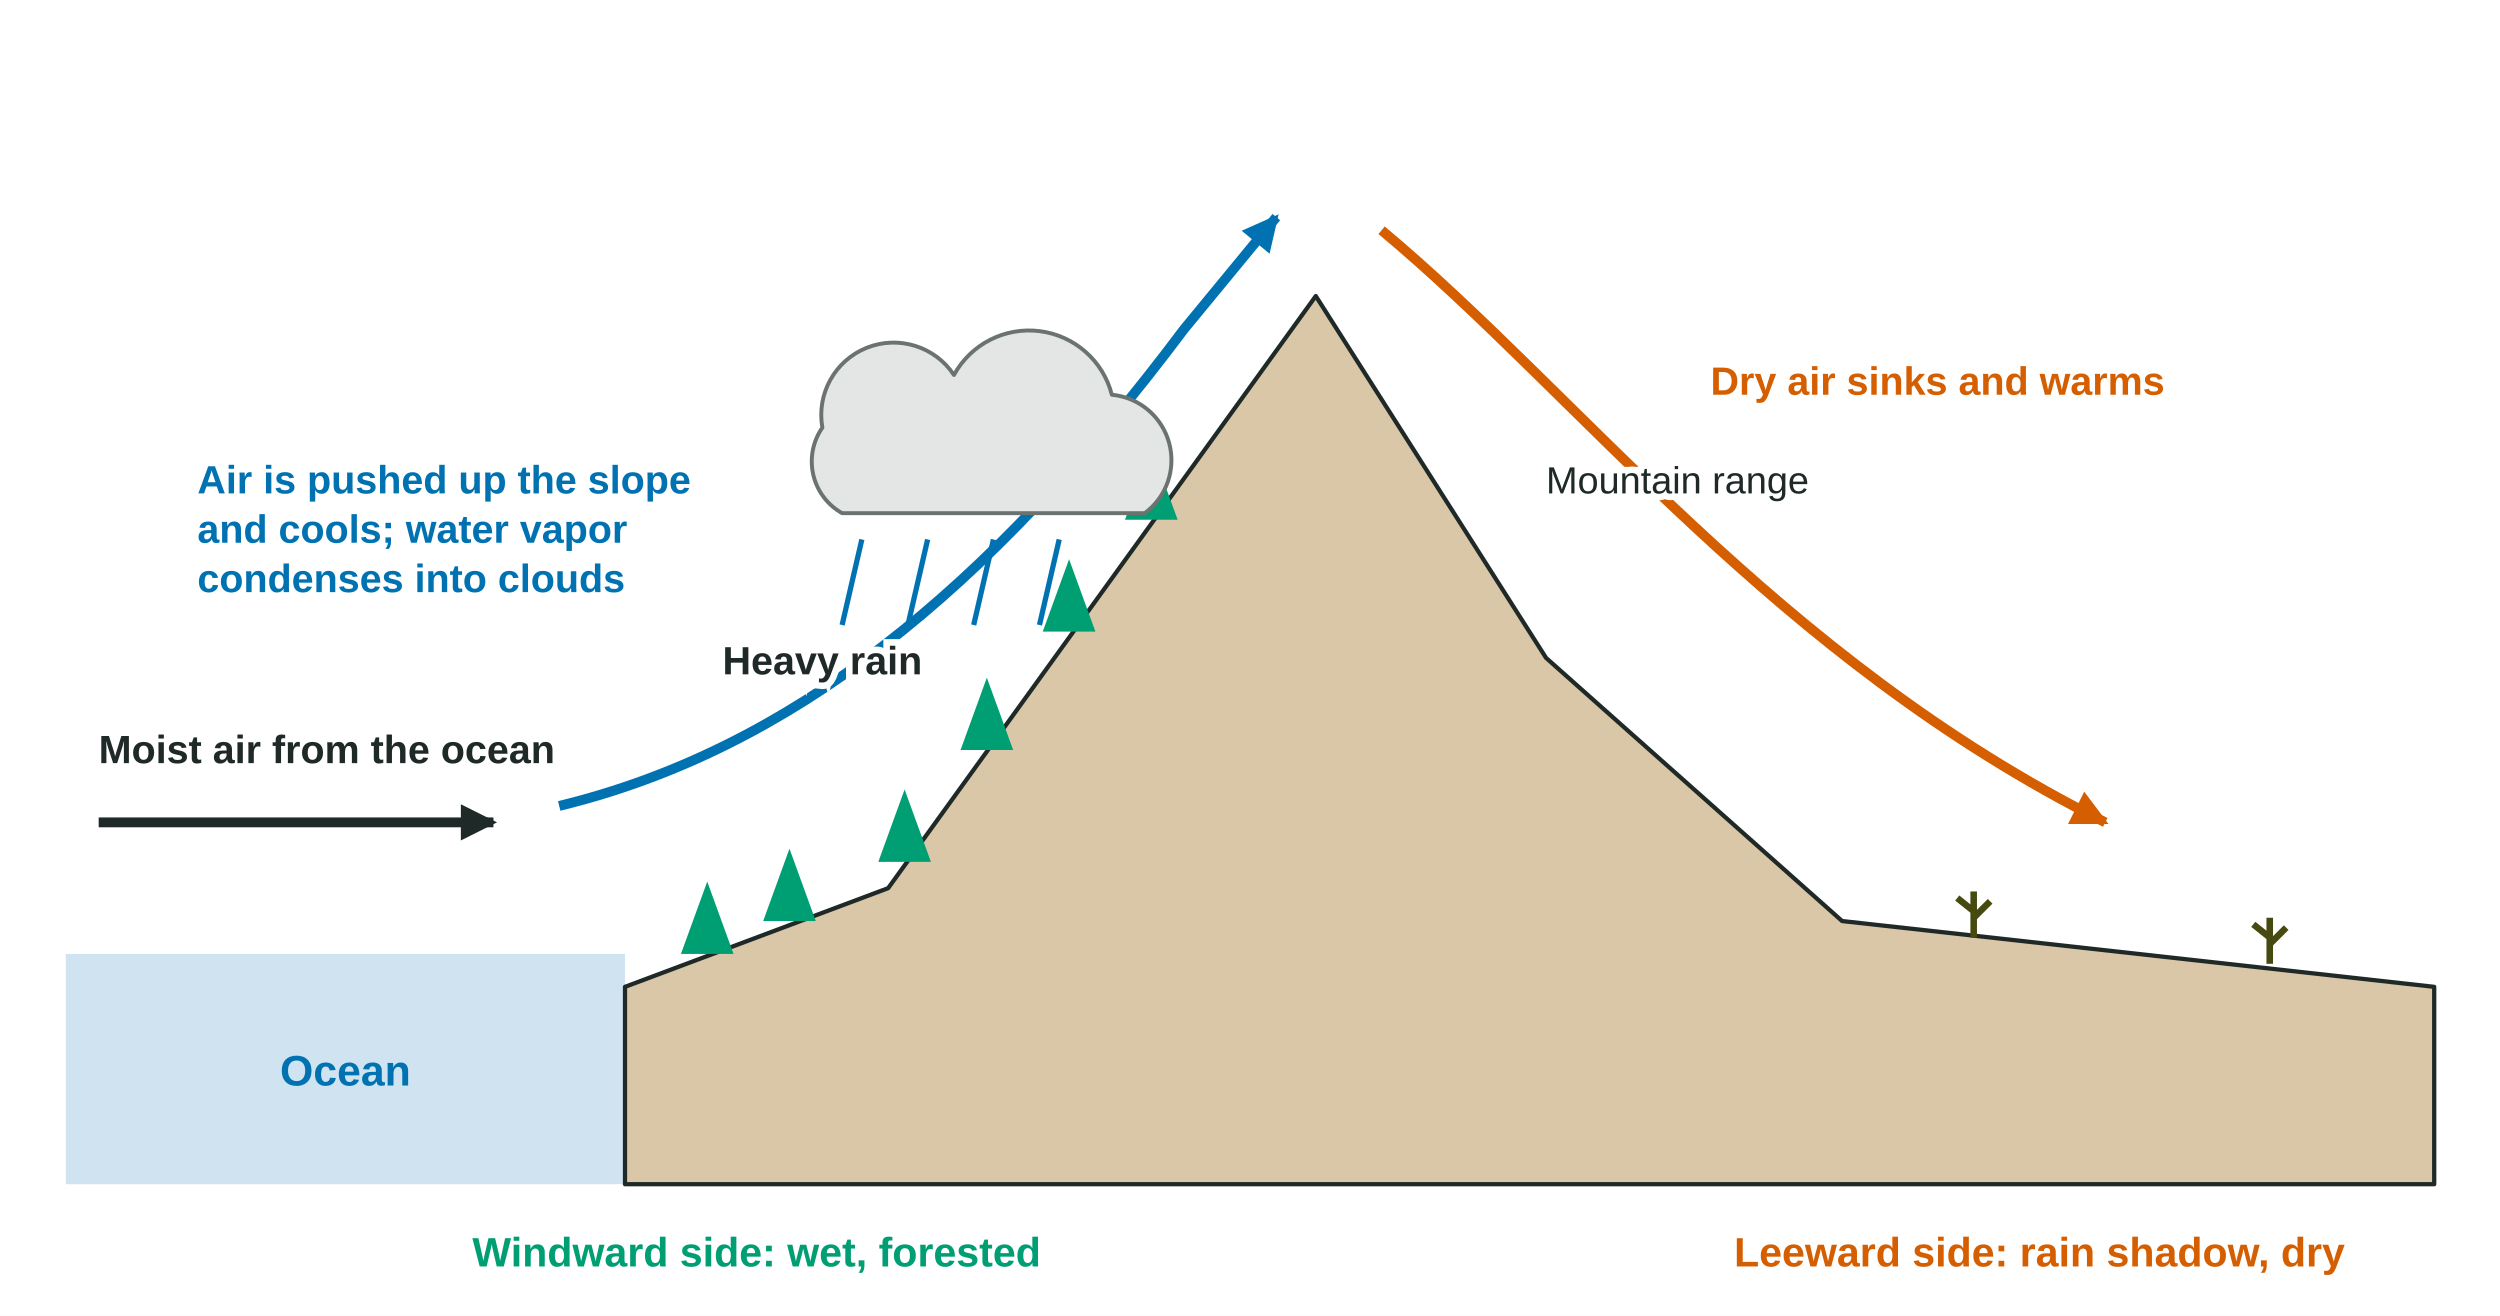
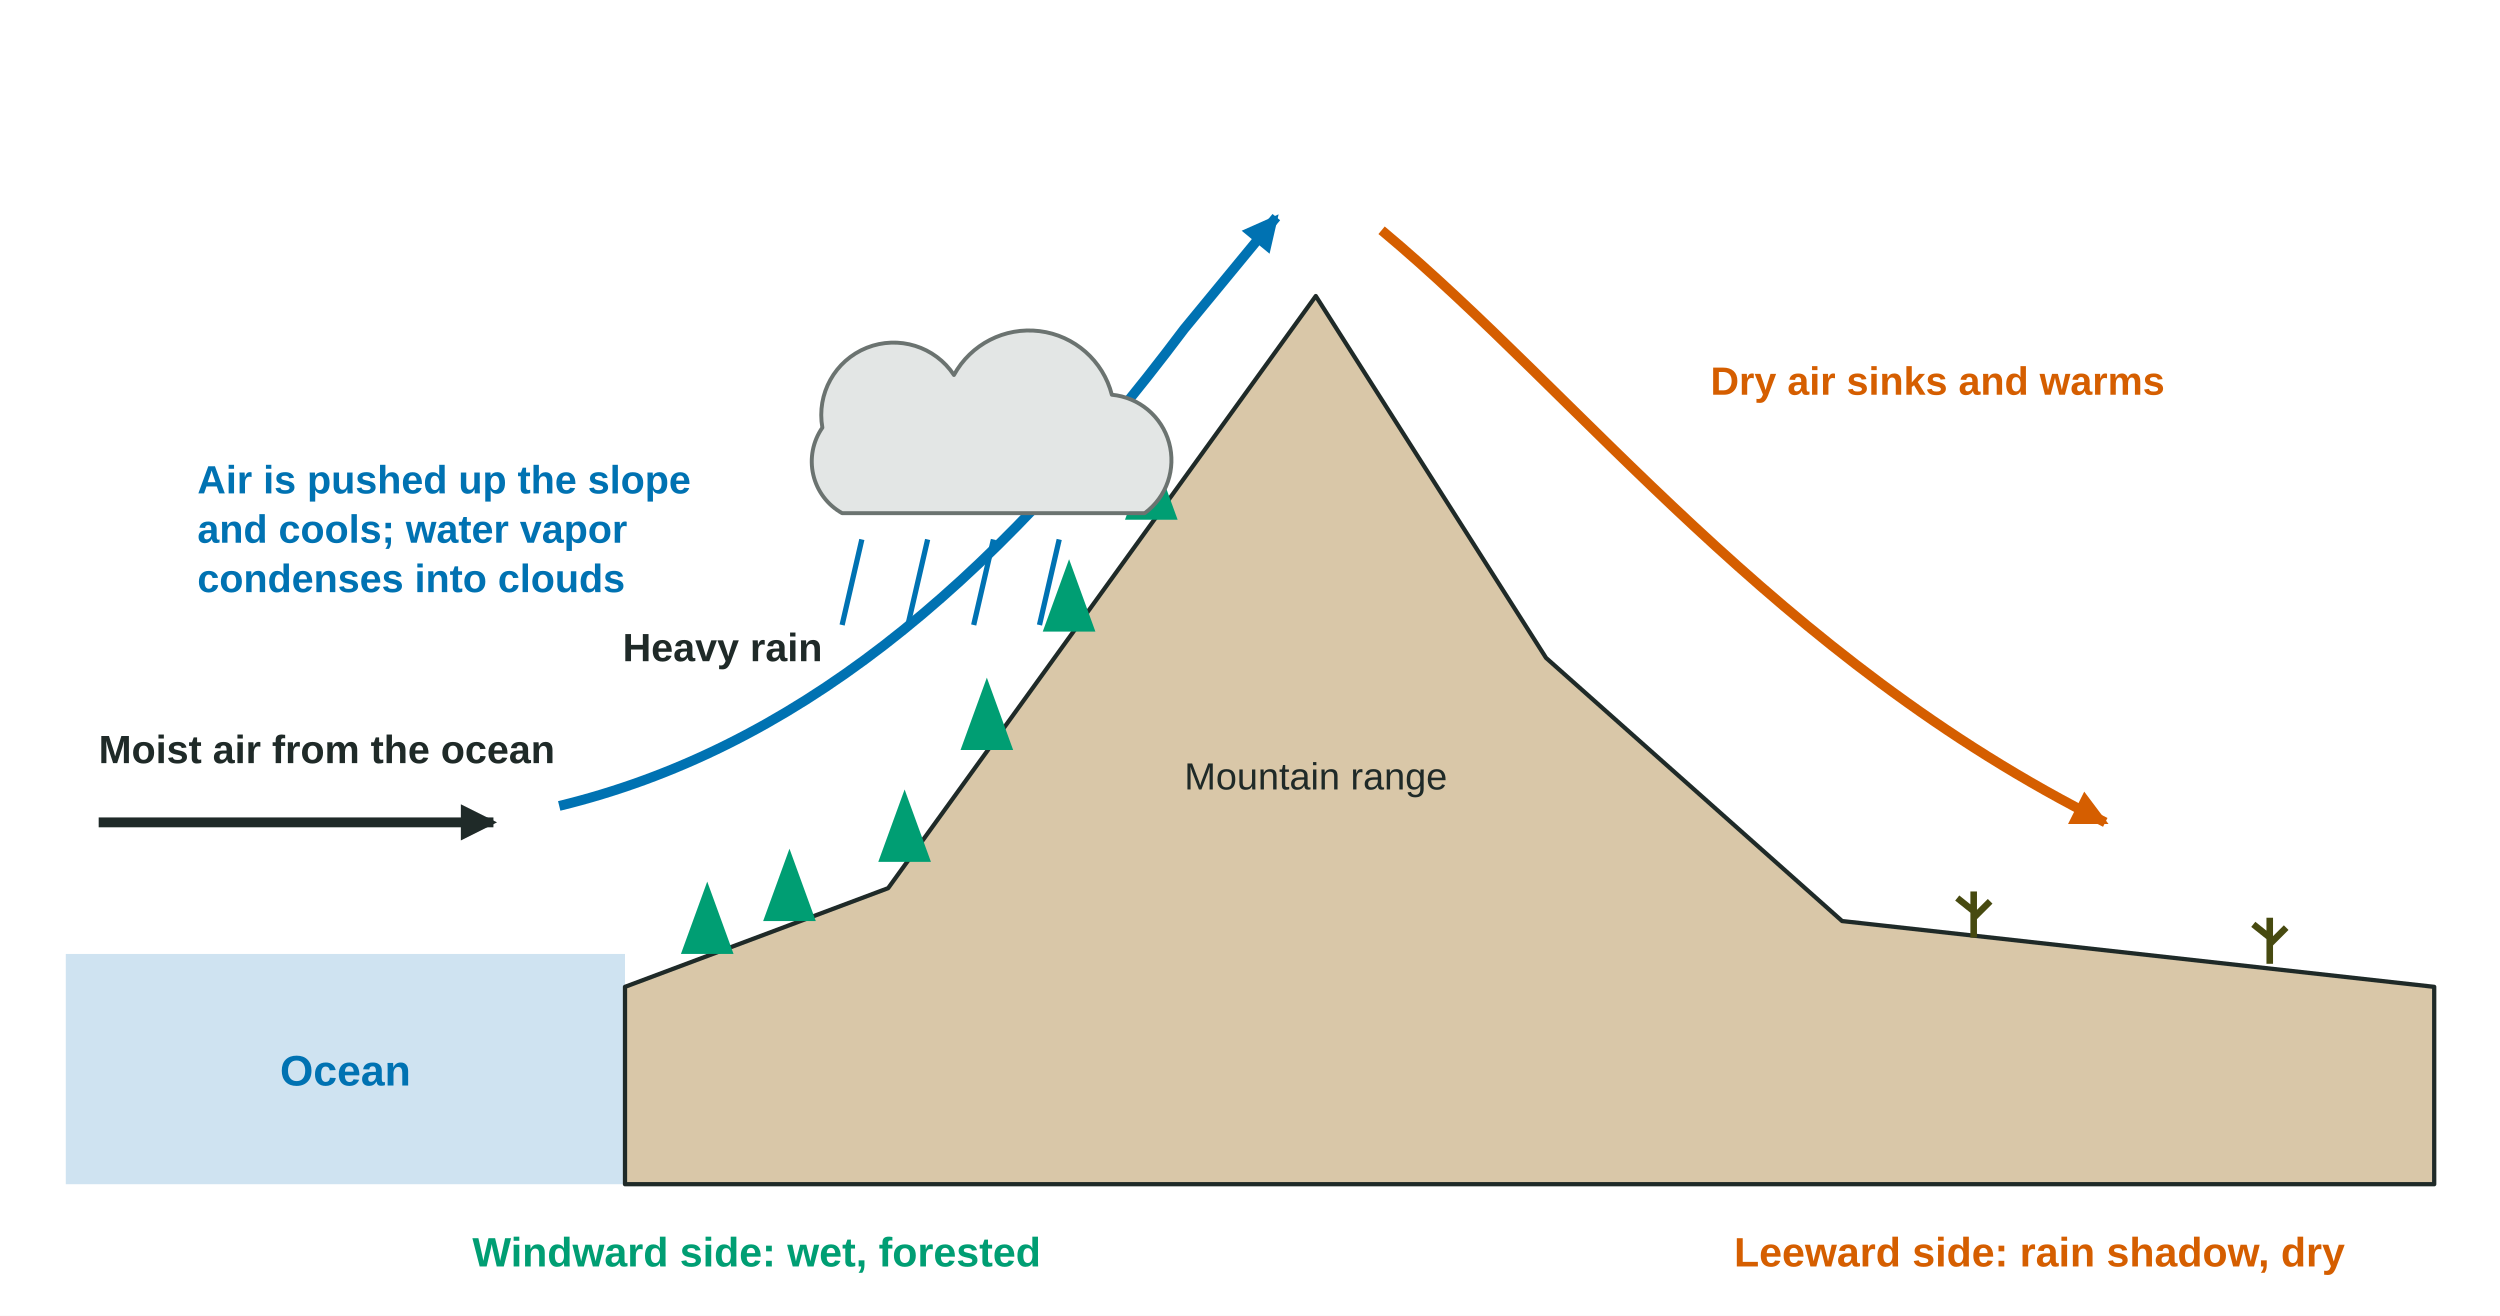
<svg xmlns="http://www.w3.org/2000/svg" viewBox="0 0 760 400" width="760" height="400" role="img" aria-labelledby="geo-and-climate-rain-shadow-t geo-and-climate-rain-shadow-d" font-family="Arial, Helvetica, sans-serif">
  <defs>
    <marker id="ar-ink" viewBox="0 0 10 10" refX="9" refY="5" markerUnits="userSpaceOnUse" markerWidth="11" markerHeight="11" orient="auto-start-reverse">
      <path d="M0,0 L10,5 L0,10 z" fill="#1F2A28" />
    </marker>
    <marker id="ar-olive" viewBox="0 0 10 10" refX="9" refY="5" markerUnits="userSpaceOnUse" markerWidth="11" markerHeight="11" orient="auto-start-reverse">
      <path d="M0,0 L10,5 L0,10 z" fill="#474A10" />
    </marker>
    <marker id="ar-blue" viewBox="0 0 10 10" refX="9" refY="5" markerUnits="userSpaceOnUse" markerWidth="11" markerHeight="11" orient="auto-start-reverse">
      <path d="M0,0 L10,5 L0,10 z" fill="#0072B2" />
    </marker>
    <marker id="ar-green" viewBox="0 0 10 10" refX="9" refY="5" markerUnits="userSpaceOnUse" markerWidth="11" markerHeight="11" orient="auto-start-reverse">
      <path d="M0,0 L10,5 L0,10 z" fill="#009E73" />
    </marker>
    <marker id="ar-verm" viewBox="0 0 10 10" refX="9" refY="5" markerUnits="userSpaceOnUse" markerWidth="11" markerHeight="11" orient="auto-start-reverse">
      <path d="M0,0 L10,5 L0,10 z" fill="#D55E00" />
    </marker>
    <marker id="ar-grey" viewBox="0 0 10 10" refX="9" refY="5" markerUnits="userSpaceOnUse" markerWidth="11" markerHeight="11" orient="auto-start-reverse">
      <path d="M0,0 L10,5 L0,10 z" fill="#6B7370" />
    </marker>
  </defs>
  <rect width="760" height="400" fill="#FFFFFF" />
  <rect x="20" y="290" width="170" height="70" rx="0" fill="#CFE3F1" stroke="none" stroke-width="1.5" />
  <text x="105" y="330" font-size="13" font-weight="bold" fill="#0072B2" text-anchor="middle">Ocean</text>
  <path d="M190 300 L270 270 L400 90 L470 200 L560 280 L740 300 L740 360 L190 360 Z" fill="#D9C7A8" stroke="#1F2A28" stroke-width="1.3" stroke-linejoin="round" />
  <path d="M215 290 l-8 0 l8 -22 l8 22 z" fill="#009E73" stroke="none" stroke-width="1.5" stroke-linejoin="round" />
  <path d="M240 280 l-8 0 l8 -22 l8 22 z" fill="#009E73" stroke="none" stroke-width="1.5" stroke-linejoin="round" />
  <path d="M275 262 l-8 0 l8 -22 l8 22 z" fill="#009E73" stroke="none" stroke-width="1.5" stroke-linejoin="round" />
  <path d="M300 228 l-8 0 l8 -22 l8 22 z" fill="#009E73" stroke="none" stroke-width="1.5" stroke-linejoin="round" />
  <path d="M325 192 l-8 0 l8 -22 l8 22 z" fill="#009E73" stroke="none" stroke-width="1.5" stroke-linejoin="round" />
  <path d="M350 158 l-8 0 l8 -22 l8 22 z" fill="#009E73" stroke="none" stroke-width="1.5" stroke-linejoin="round" />
  <path d="M600 285 l0 -14 m0 6 l-5 -4 m5 6 l5 -5" fill="none" stroke="#474A10" stroke-width="2" stroke-linejoin="round" />
  <path d="M690 293 l0 -14 m0 6 l-5 -4 m5 6 l5 -5" fill="none" stroke="#474A10" stroke-width="2" stroke-linejoin="round" />
  <line x1="30" y1="250" x2="150" y2="250" stroke="#1F2A28" stroke-width="3" marker-end="url(#ar-ink)" />
  <text x="30" y="232" font-size="12" font-weight="bold" fill="#1F2A28" text-anchor="start">Moist air from the ocean</text>
  <path d="M170 245 C240 228 300 180 360 100 L388 66" fill="none" stroke="#0072B2" stroke-width="3" marker-end="url(#ar-blue)" stroke-linejoin="round" />
  <text x="60" y="150" font-size="12" font-weight="bold" fill="#0072B2" text-anchor="start" stroke="#FFFFFF" stroke-width="4" paint-order="stroke">Air is pushed up the slope</text>
  <text x="60" y="165" font-size="12" font-weight="bold" fill="#0072B2" text-anchor="start" stroke="#FFFFFF" stroke-width="4" paint-order="stroke">and cools; water vapor</text>
  <text x="60" y="180" font-size="12" font-weight="bold" fill="#0072B2" text-anchor="start" stroke="#FFFFFF" stroke-width="4" paint-order="stroke">condenses into clouds</text>
  <path d="M250 130 a22 22 0 0 1 40 -16 a26 26 0 0 1 48 6 a20 20 0 0 1 10 36 h-92 a18 18 0 0 1 -6 -26 z" fill="#E3E6E5" stroke="#6B7370" stroke-width="1.2" stroke-linejoin="round" />
  <line x1="262" y1="164" x2="256" y2="190" stroke="#0072B2" stroke-width="1.6" />
  <line x1="282" y1="164" x2="276" y2="190" stroke="#0072B2" stroke-width="1.6" />
  <line x1="302" y1="164" x2="296" y2="190" stroke="#0072B2" stroke-width="1.6" />
  <line x1="322" y1="164" x2="316" y2="190" stroke="#0072B2" stroke-width="1.6" />
-   <text x="250" y="205" font-size="12" font-weight="bold" fill="#1F2A28" text-anchor="middle" stroke="#FFFFFF" stroke-width="4" paint-order="stroke">Heavy rain</text>
+   <text x="250" y="201" font-size="12" font-weight="bold" fill="#1F2A28" text-anchor="end" stroke="#FFFFFF" stroke-width="4" paint-order="stroke">Heavy rain</text>
  <path d="M420 70 C480 120 540 200 640 250" fill="none" stroke="#D55E00" stroke-width="3" marker-end="url(#ar-verm)" stroke-linejoin="round" />
  <text x="520" y="120" font-size="12" font-weight="bold" fill="#D55E00" text-anchor="start" stroke="#FFFFFF" stroke-width="4" paint-order="stroke">Dry air sinks and warms</text>
  <text x="230" y="385" font-size="12.5" font-weight="bold" fill="#009E73" text-anchor="middle">Windward side: wet, forested</text>
  <text x="620" y="385" font-size="12.5" font-weight="bold" fill="#D55E00" text-anchor="middle">Leeward side: rain shadow, dry</text>
-   <text x="470" y="150" font-size="11.5" font-weight="normal" fill="#1F2A28" text-anchor="start" stroke="#FFFFFF" stroke-width="4" paint-order="stroke">Mountain range</text>
+   <text x="400" y="240" font-size="11.5" font-weight="normal" fill="#1F2A28" text-anchor="middle">Mountain range</text>
</svg>
